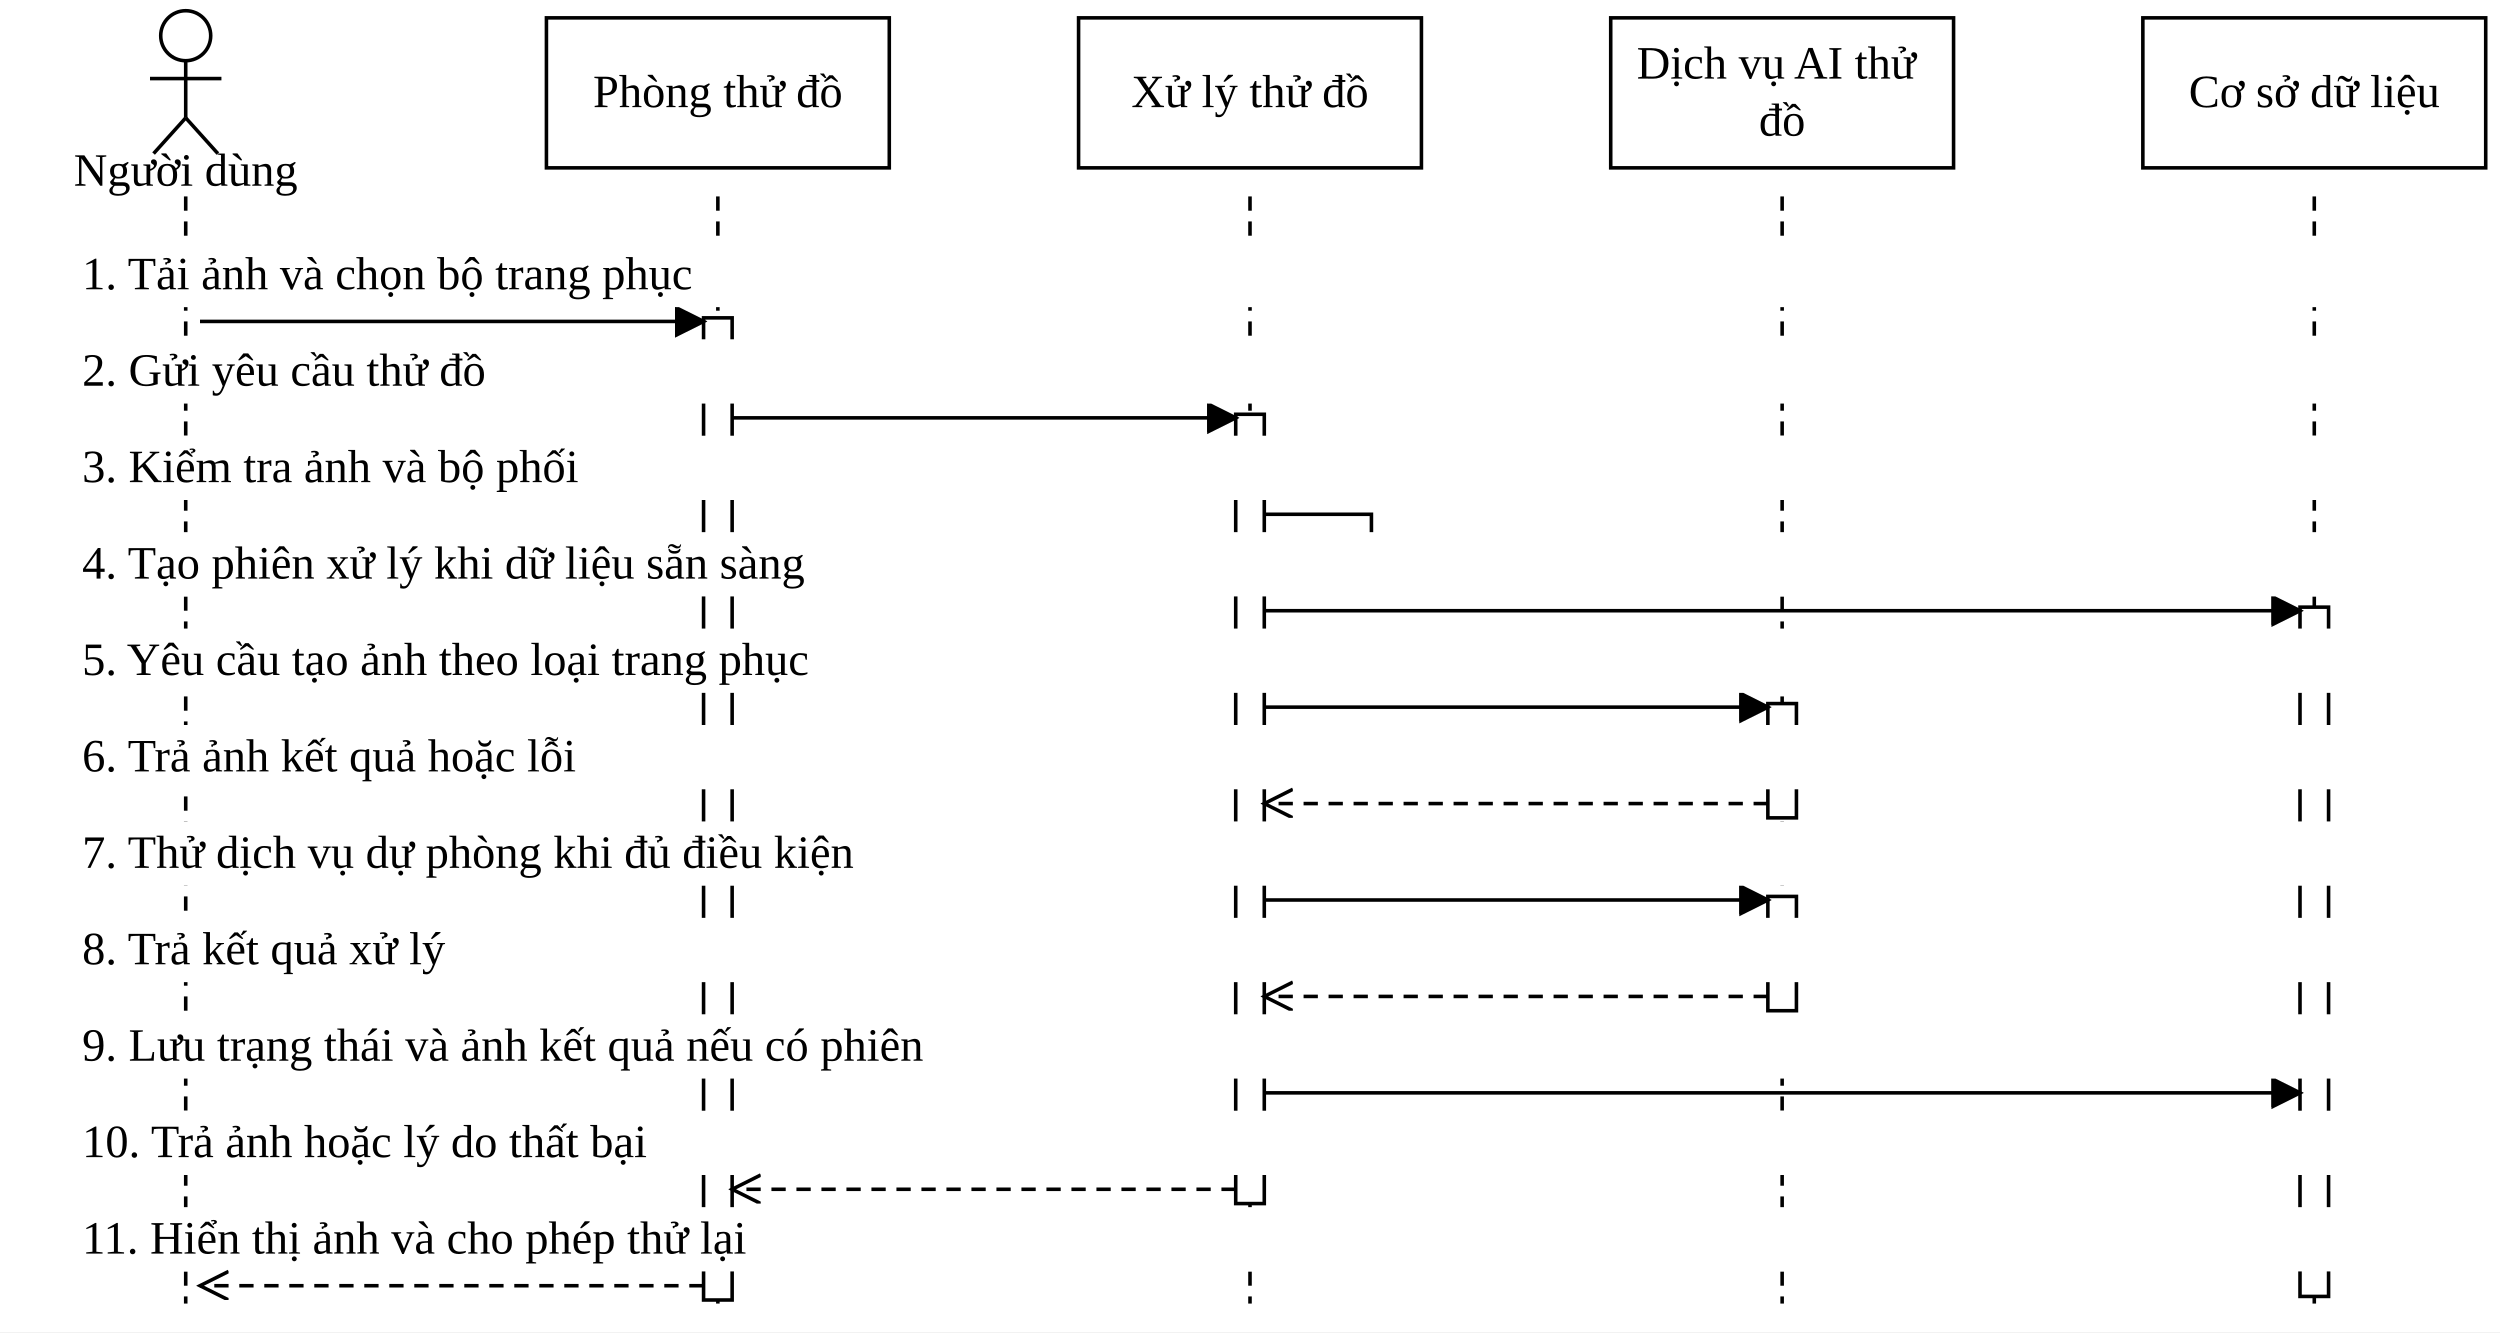
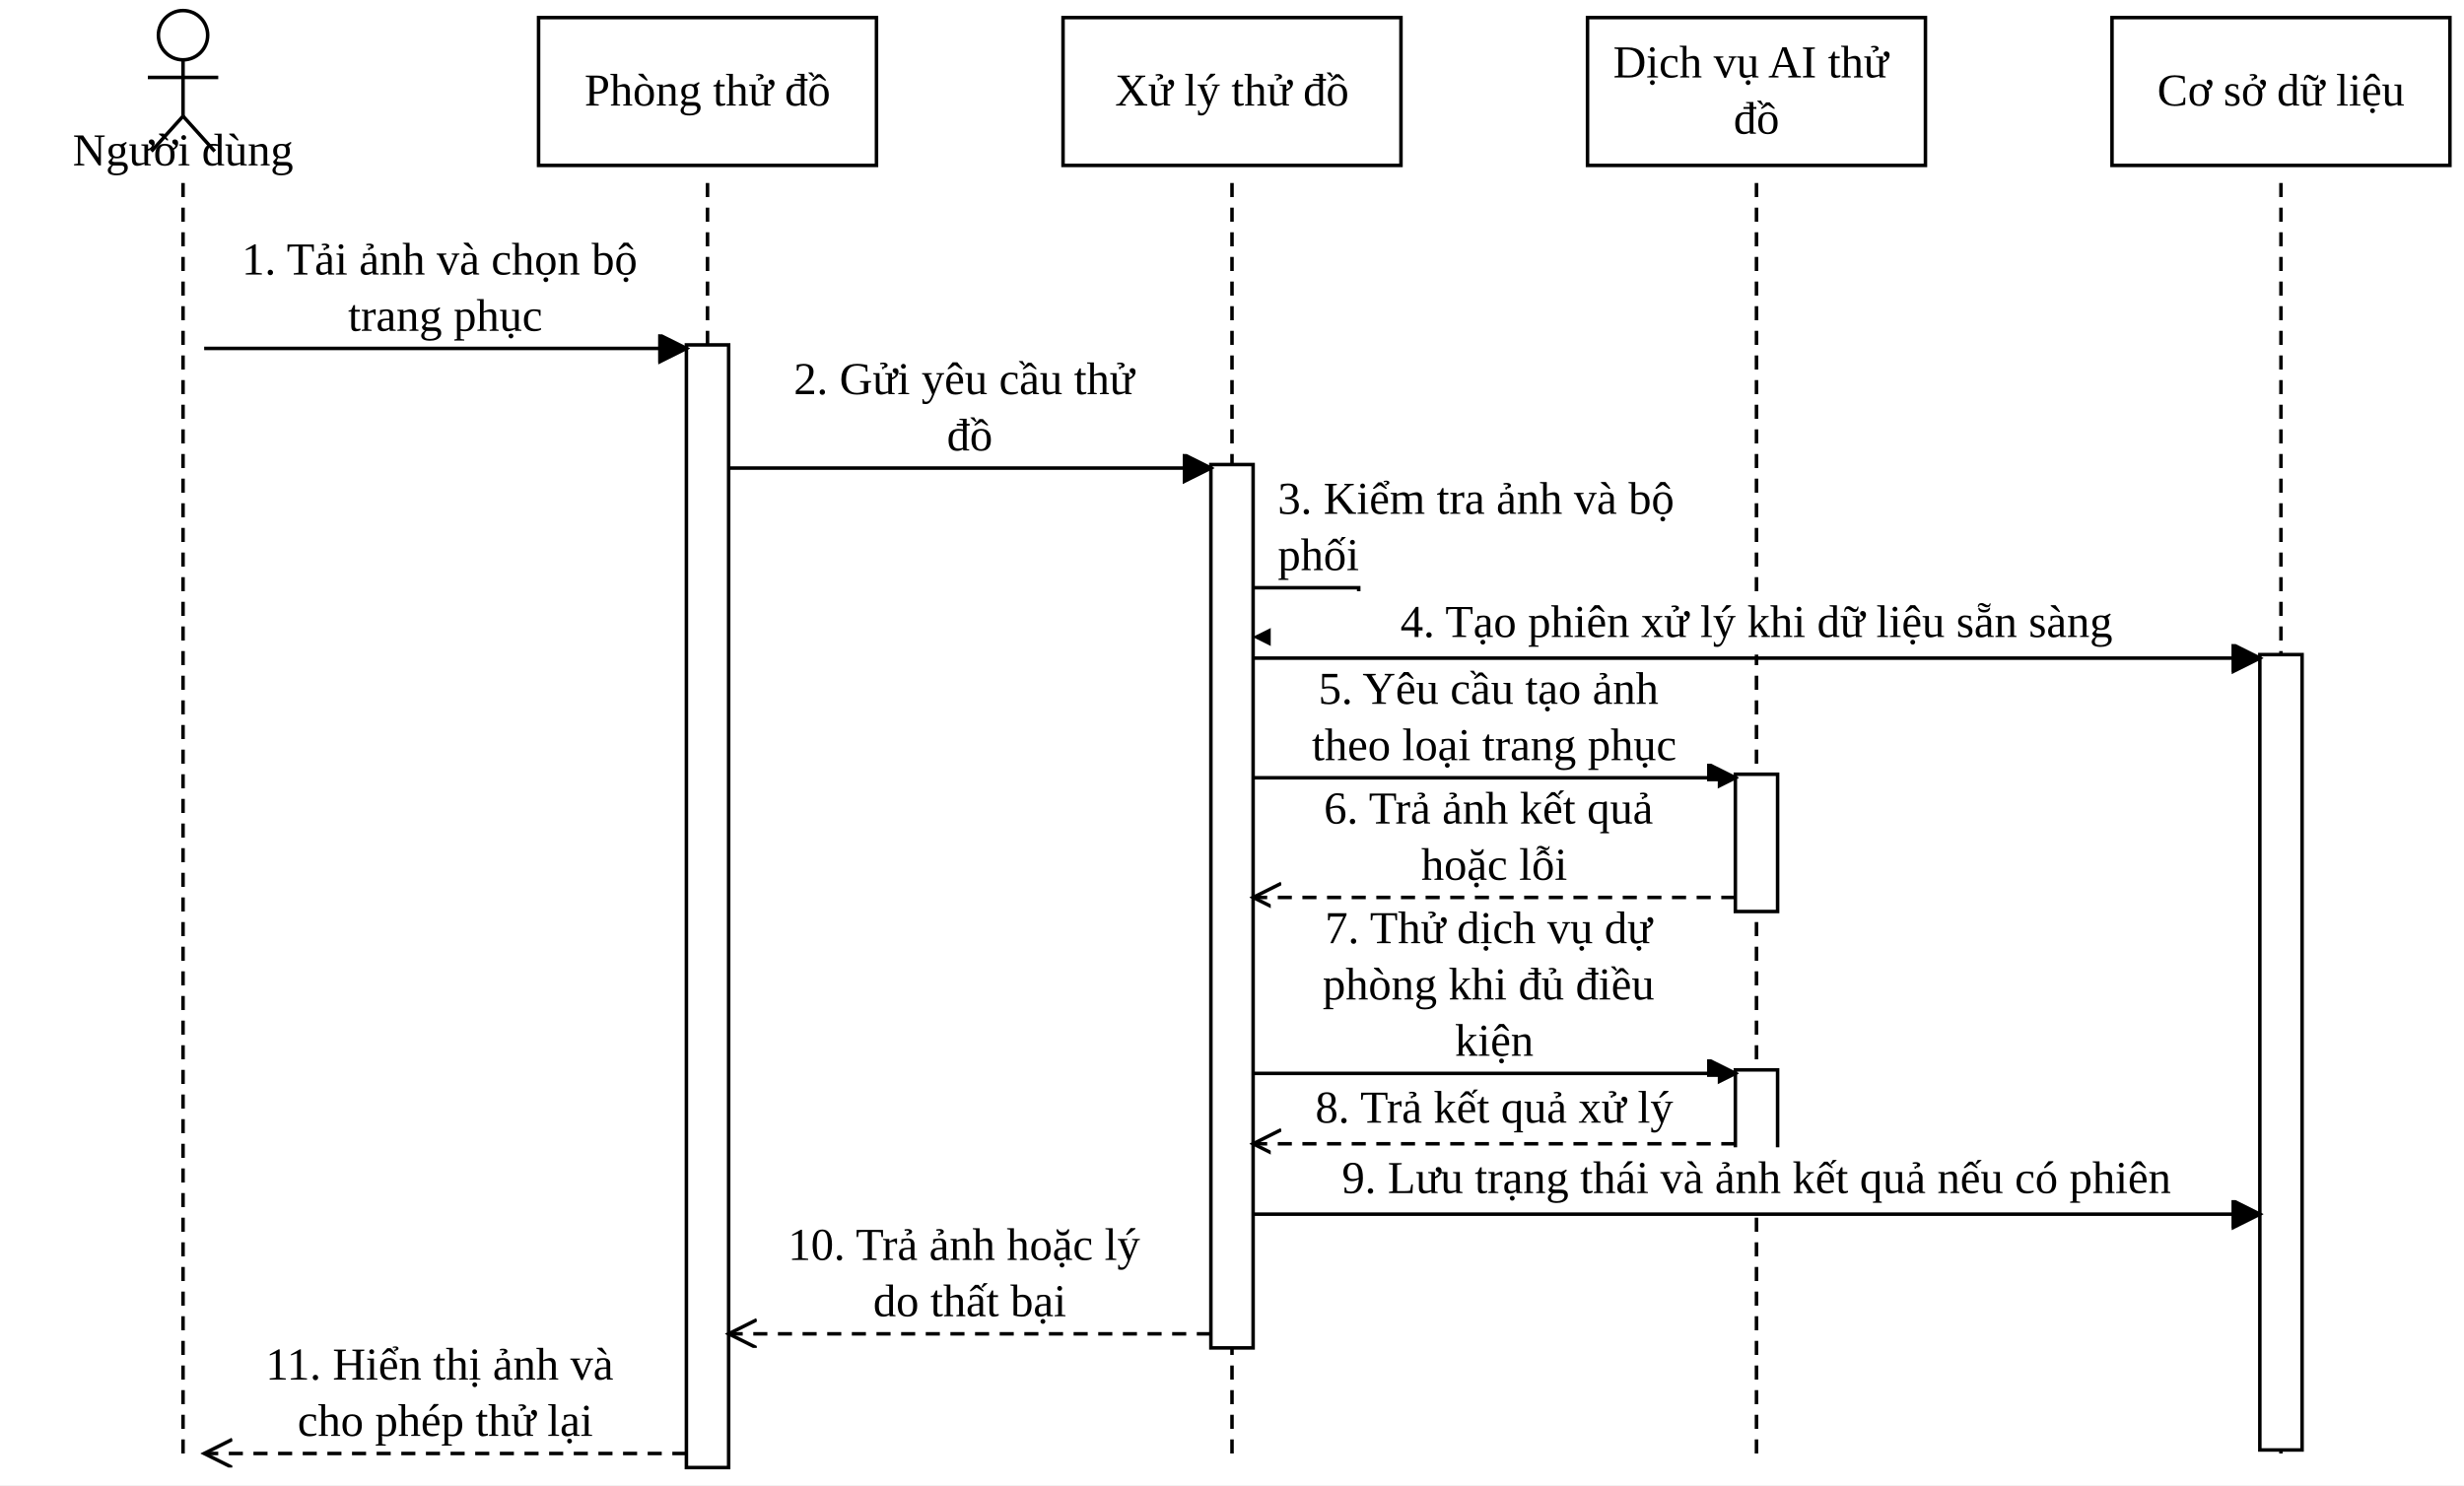
- <svg xmlns="http://www.w3.org/2000/svg" width="700" height="373" viewBox="0 0 700 373">
+ <svg xmlns="http://www.w3.org/2000/svg" width="700" height="422" viewBox="0 0 700 422">
  <rect width="100%" height="100%" fill="white" />
  <defs>
    <marker id="filled" viewBox="0 0 9 9" refX="8" refY="4" markerWidth="9" markerHeight="9" orient="auto" markerUnits="userSpaceOnUse">
      <path d="M 0 0 L 8 4 L 0 8 Z" fill="black" stroke="black" stroke-width="1.0" />
    </marker>
    <marker id="open" viewBox="0 0 9 9" refX="8" refY="4" markerWidth="9" markerHeight="9" orient="auto" markerUnits="userSpaceOnUse">
      <path d="M 0 0 L 8 4 L 0 8" fill="none" stroke="black" stroke-width="1.0" />
    </marker>
    <marker id="triangle" viewBox="0 0 9 9" refX="8" refY="4" markerWidth="9" markerHeight="9" orient="auto" markerUnits="userSpaceOnUse">
      <path d="M 0 0 L 8 4 L 0 8 Z" fill="white" stroke="black" stroke-width="1.0" />
    </marker>
  </defs>
-   <polyline stroke="black" stroke-width="1.0" fill="none" stroke-dasharray="4 3" points="52.0,55 52.0,365" />
-   <polyline stroke="black" stroke-width="1.0" fill="none" stroke-dasharray="4 3" points="201.0,55 201.0,365" />
-   <polyline stroke="black" stroke-width="1.0" fill="none" stroke-dasharray="4 3" points="350.0,55 350.0,365" />
-   <polyline stroke="black" stroke-width="1.0" fill="none" stroke-dasharray="4 3" points="499.0,55 499.0,365" />
-   <polyline stroke="black" stroke-width="1.0" fill="none" stroke-dasharray="4 3" points="648.0,55 648.0,365" />
-   <rect stroke="black" stroke-width="1.0" fill="white" x="495.0" y="197" width="8" height="32" />
-   <rect stroke="black" stroke-width="1.0" fill="white" x="495.0" y="251" width="8" height="32" />
-   <rect stroke="black" stroke-width="1.0" fill="white" x="346.0" y="116" width="8" height="221" />
-   <rect stroke="black" stroke-width="1.0" fill="white" x="197.0" y="89" width="8" height="275" />
-   <rect stroke="black" stroke-width="1.0" fill="white" x="644.0" y="170" width="8" height="193" />
-   <rect x="18" y="68" width="664" height="18" fill="white" />
-   <text x="23" y="81.0" text-anchor="start" font-family="Times New Roman" font-size="13" font-weight="normal" font-style="normal" fill="black">
-     <tspan x="23" dy="0">1. Tải ảnh và chọn bộ trang phục</tspan>
+   <polyline stroke="black" stroke-width="1.0" fill="none" stroke-dasharray="4 3" points="52.0,52 52.0,414" />
+   <polyline stroke="black" stroke-width="1.0" fill="none" stroke-dasharray="4 3" points="201.0,52 201.0,414" />
+   <polyline stroke="black" stroke-width="1.0" fill="none" stroke-dasharray="4 3" points="350.0,52 350.0,414" />
+   <polyline stroke="black" stroke-width="1.0" fill="none" stroke-dasharray="4 3" points="499.0,52 499.0,414" />
+   <polyline stroke="black" stroke-width="1.0" fill="none" stroke-dasharray="4 3" points="648.0,52 648.0,414" />
+   <rect stroke="black" stroke-width="1.0" fill="white" x="493.0" y="220" width="12" height="39" />
+   <rect stroke="black" stroke-width="1.0" fill="white" x="493.0" y="304" width="12" height="25" />
+   <rect stroke="black" stroke-width="1.0" fill="white" x="344.0" y="132" width="12" height="251" />
+   <rect stroke="black" stroke-width="1.0" fill="white" x="195.0" y="98" width="12" height="319" />
+   <rect stroke="black" stroke-width="1.0" fill="white" x="642.0" y="186" width="12" height="226" />
+   <rect x="63.0" y="66" width="127.0" height="32" fill="white" />
+   <text x="126.5" y="78.0" text-anchor="middle" font-family="Times New Roman" font-size="13" font-weight="normal" font-style="normal" fill="black">
+     <tspan x="126.5" dy="0">1. Tải ảnh và chọn bộ</tspan>
+     <tspan x="126.5" dy="16">trang phục</tspan>
  </text>
-   <polyline stroke="black" stroke-width="1.0" fill="none" points="56.0,90 197.0,90" marker-end="url(#filled)" />
-   <rect x="18" y="95" width="664" height="18" fill="white" />
-   <text x="23" y="108.0" text-anchor="start" font-family="Times New Roman" font-size="13" font-weight="normal" font-style="normal" fill="black">
-     <tspan x="23" dy="0">2. Gửi yêu cầu thử đồ</tspan>
+   <polyline stroke="black" stroke-width="1.0" fill="none" points="58.0,99 195.0,99" marker-end="url(#filled)" />
+   <rect x="212.0" y="100" width="127.0" height="32" fill="white" />
+   <text x="275.5" y="112.0" text-anchor="middle" font-family="Times New Roman" font-size="13" font-weight="normal" font-style="normal" fill="black">
+     <tspan x="275.5" dy="0">2. Gửi yêu cầu thử</tspan>
+     <tspan x="275.5" dy="16">đồ</tspan>
  </text>
-   <polyline stroke="black" stroke-width="1.0" fill="none" points="205.0,117 346.0,117" marker-end="url(#filled)" />
-   <rect x="18" y="122" width="664" height="18" fill="white" />
-   <text x="23" y="135.0" text-anchor="start" font-family="Times New Roman" font-size="13" font-weight="normal" font-style="normal" fill="black">
-     <tspan x="23" dy="0">3. Kiểm tra ảnh và bộ phối</tspan>
+   <polyline stroke="black" stroke-width="1.0" fill="none" points="207.0,133 344.0,133" marker-end="url(#filled)" />
+   <rect x="358.0" y="134" width="136" height="32" fill="white" />
+   <text x="363.0" y="146.0" text-anchor="start" font-family="Times New Roman" font-size="13" font-weight="normal" font-style="normal" fill="black">
+     <tspan x="363.0" dy="0">3. Kiểm tra ảnh và bộ</tspan>
+     <tspan x="363.0" dy="16">phối</tspan>
  </text>
-   <polyline stroke="black" stroke-width="1.0" fill="none" points="354.0,144 384.0,144 384.0,156 355.0,156" marker-end="url(#filled)" />
-   <rect x="18" y="149" width="664" height="18" fill="white" />
-   <text x="23" y="162.0" text-anchor="start" font-family="Times New Roman" font-size="13" font-weight="normal" font-style="normal" fill="black">
-     <tspan x="23" dy="0">4. Tạo phiên xử lý khi dữ liệu sẵn sàng</tspan>
+   <polyline stroke="black" stroke-width="1.0" fill="none" points="356.0,167 386.0,167 386.0,181 357.0,181" marker-end="url(#filled)" />
+   <rect x="361.0" y="168" width="276.0" height="18" fill="white" />
+   <text x="499.0" y="181.0" text-anchor="middle" font-family="Times New Roman" font-size="13" font-weight="normal" font-style="normal" fill="black">
+     <tspan x="499.0" dy="0">4. Tạo phiên xử lý khi dữ liệu sẵn sàng</tspan>
  </text>
-   <polyline stroke="black" stroke-width="1.0" fill="none" points="354.0,171 644.0,171" marker-end="url(#filled)" />
-   <rect x="18" y="176" width="664" height="18" fill="white" />
-   <text x="23" y="189.0" text-anchor="start" font-family="Times New Roman" font-size="13" font-weight="normal" font-style="normal" fill="black">
-     <tspan x="23" dy="0">5. Yêu cầu tạo ảnh theo loại trang phục</tspan>
+   <polyline stroke="black" stroke-width="1.0" fill="none" points="356.0,187 642.0,187" marker-end="url(#filled)" />
+   <rect x="361.0" y="188" width="127.0" height="32" fill="white" />
+   <text x="424.5" y="200.0" text-anchor="middle" font-family="Times New Roman" font-size="13" font-weight="normal" font-style="normal" fill="black">
+     <tspan x="424.5" dy="0">5. Yêu cầu tạo ảnh</tspan>
+     <tspan x="424.5" dy="16">theo loại trang phục</tspan>
  </text>
-   <polyline stroke="black" stroke-width="1.0" fill="none" points="354.0,198 495.0,198" marker-end="url(#filled)" />
-   <rect x="18" y="203" width="664" height="18" fill="white" />
-   <text x="23" y="216.0" text-anchor="start" font-family="Times New Roman" font-size="13" font-weight="normal" font-style="normal" fill="black">
-     <tspan x="23" dy="0">6. Trả ảnh kết quả hoặc lỗi</tspan>
+   <polyline stroke="black" stroke-width="1.0" fill="none" points="356.0,221 493.0,221" marker-end="url(#filled)" />
+   <rect x="361.0" y="222" width="127.0" height="32" fill="white" />
+   <text x="424.5" y="234.0" text-anchor="middle" font-family="Times New Roman" font-size="13" font-weight="normal" font-style="normal" fill="black">
+     <tspan x="424.5" dy="0">6. Trả ảnh kết quả</tspan>
+     <tspan x="424.5" dy="16">hoặc lỗi</tspan>
  </text>
-   <polyline stroke="black" stroke-width="1.0" fill="none" stroke-dasharray="4 3" points="495.0,225 354.0,225" marker-end="url(#open)" />
-   <rect x="18" y="230" width="664" height="18" fill="white" />
-   <text x="23" y="243.0" text-anchor="start" font-family="Times New Roman" font-size="13" font-weight="normal" font-style="normal" fill="black">
-     <tspan x="23" dy="0">7. Thử dịch vụ dự phòng khi đủ điều kiện</tspan>
+   <polyline stroke="black" stroke-width="1.0" fill="none" stroke-dasharray="4 3" points="493.0,255 356.0,255" marker-end="url(#open)" />
+   <rect x="361.0" y="256" width="127.0" height="48" fill="white" />
+   <text x="424.5" y="268.0" text-anchor="middle" font-family="Times New Roman" font-size="13" font-weight="normal" font-style="normal" fill="black">
+     <tspan x="424.5" dy="0">7. Thử dịch vụ dự</tspan>
+     <tspan x="424.5" dy="16">phòng khi đủ điều</tspan>
+     <tspan x="424.5" dy="16">kiện</tspan>
  </text>
-   <polyline stroke="black" stroke-width="1.0" fill="none" points="354.0,252 495.0,252" marker-end="url(#filled)" />
-   <rect x="18" y="257" width="664" height="18" fill="white" />
-   <text x="23" y="270.0" text-anchor="start" font-family="Times New Roman" font-size="13" font-weight="normal" font-style="normal" fill="black">
-     <tspan x="23" dy="0">8. Trả kết quả xử lý</tspan>
+   <polyline stroke="black" stroke-width="1.0" fill="none" points="356.0,305 493.0,305" marker-end="url(#filled)" />
+   <rect x="361.0" y="306" width="127.0" height="18" fill="white" />
+   <text x="424.5" y="319.0" text-anchor="middle" font-family="Times New Roman" font-size="13" font-weight="normal" font-style="normal" fill="black">
+     <tspan x="424.5" dy="0">8. Trả kết quả xử lý</tspan>
  </text>
-   <polyline stroke="black" stroke-width="1.0" fill="none" stroke-dasharray="4 3" points="495.0,279 354.0,279" marker-end="url(#open)" />
-   <rect x="18" y="284" width="664" height="18" fill="white" />
-   <text x="23" y="297.0" text-anchor="start" font-family="Times New Roman" font-size="13" font-weight="normal" font-style="normal" fill="black">
-     <tspan x="23" dy="0">9. Lưu trạng thái và ảnh kết quả nếu có phiên</tspan>
+   <polyline stroke="black" stroke-width="1.0" fill="none" stroke-dasharray="4 3" points="493.0,325 356.0,325" marker-end="url(#open)" />
+   <rect x="361.0" y="326" width="276.0" height="18" fill="white" />
+   <text x="499.0" y="339.0" text-anchor="middle" font-family="Times New Roman" font-size="13" font-weight="normal" font-style="normal" fill="black">
+     <tspan x="499.0" dy="0">9. Lưu trạng thái và ảnh kết quả nếu có phiên</tspan>
  </text>
-   <polyline stroke="black" stroke-width="1.0" fill="none" points="354.0,306 644.0,306" marker-end="url(#filled)" />
-   <rect x="18" y="311" width="664" height="18" fill="white" />
-   <text x="23" y="324.0" text-anchor="start" font-family="Times New Roman" font-size="13" font-weight="normal" font-style="normal" fill="black">
-     <tspan x="23" dy="0">10. Trả ảnh hoặc lý do thất bại</tspan>
+   <polyline stroke="black" stroke-width="1.0" fill="none" points="356.0,345 642.0,345" marker-end="url(#filled)" />
+   <rect x="212.0" y="346" width="127.0" height="32" fill="white" />
+   <text x="275.5" y="358.0" text-anchor="middle" font-family="Times New Roman" font-size="13" font-weight="normal" font-style="normal" fill="black">
+     <tspan x="275.5" dy="0">10. Trả ảnh hoặc lý</tspan>
+     <tspan x="275.5" dy="16">do thất bại</tspan>
  </text>
-   <polyline stroke="black" stroke-width="1.0" fill="none" stroke-dasharray="4 3" points="346.0,333 205.0,333" marker-end="url(#open)" />
-   <rect x="18" y="338" width="664" height="18" fill="white" />
-   <text x="23" y="351.0" text-anchor="start" font-family="Times New Roman" font-size="13" font-weight="normal" font-style="normal" fill="black">
-     <tspan x="23" dy="0">11. Hiển thị ảnh và cho phép thử lại</tspan>
+   <polyline stroke="black" stroke-width="1.0" fill="none" stroke-dasharray="4 3" points="344.0,379 207.0,379" marker-end="url(#open)" />
+   <rect x="63.0" y="380" width="127.0" height="32" fill="white" />
+   <text x="126.5" y="392.0" text-anchor="middle" font-family="Times New Roman" font-size="13" font-weight="normal" font-style="normal" fill="black">
+     <tspan x="126.5" dy="0">11. Hiển thị ảnh và</tspan>
+     <tspan x="126.5" dy="16">cho phép thử lại</tspan>
  </text>
-   <polyline stroke="black" stroke-width="1.0" fill="none" stroke-dasharray="4 3" points="197.0,360 56.0,360" marker-end="url(#open)" />
+   <polyline stroke="black" stroke-width="1.0" fill="none" stroke-dasharray="4 3" points="195.0,413 58.0,413" marker-end="url(#open)" />
  <ellipse stroke="black" stroke-width="1.0" fill="white" cx="52.0" cy="10.0" rx="7.0" ry="7.0" />
  <polyline stroke="black" stroke-width="1.0" fill="none" points="52.0,17 52.0,33" />
  <polyline stroke="black" stroke-width="1.0" fill="none" points="42.0,22 62.0,22" />
  <polyline stroke="black" stroke-width="1.0" fill="none" points="52.0,33 43.0,43" />
  <polyline stroke="black" stroke-width="1.0" fill="none" points="52.0,33 61.0,43" />
-   <text x="52.0" y="52.0" text-anchor="middle" font-family="Times New Roman" font-size="13" font-weight="normal" font-style="normal" fill="black">
+   <text x="52.0" y="47.0" text-anchor="middle" font-family="Times New Roman" font-size="13" font-weight="normal" font-style="normal" fill="black">
    <tspan x="52.0" dy="0">Người dùng</tspan>
  </text>
  <rect stroke="black" stroke-width="1.0" fill="white" x="153.0" y="5" width="96" height="42" />
  <text x="201.0" y="30.0" text-anchor="middle" font-family="Times New Roman" font-size="13" font-weight="normal" font-style="normal" fill="black">
    <tspan x="201.0" dy="0">Phòng thử đồ</tspan>
  </text>
  <rect stroke="black" stroke-width="1.0" fill="white" x="302.0" y="5" width="96" height="42" />
  <text x="350.0" y="30.0" text-anchor="middle" font-family="Times New Roman" font-size="13" font-weight="normal" font-style="normal" fill="black">
    <tspan x="350.0" dy="0">Xử lý thử đồ</tspan>
  </text>
  <rect stroke="black" stroke-width="1.0" fill="white" x="451.0" y="5" width="96" height="42" />
  <text x="499.0" y="22.0" text-anchor="middle" font-family="Times New Roman" font-size="13" font-weight="normal" font-style="normal" fill="black">
    <tspan x="499.0" dy="0">Dịch vụ AI thử</tspan>
    <tspan x="499.0" dy="16">đồ</tspan>
  </text>
  <rect stroke="black" stroke-width="1.0" fill="white" x="600.0" y="5" width="96" height="42" />
  <text x="648.0" y="30.0" text-anchor="middle" font-family="Times New Roman" font-size="13" font-weight="normal" font-style="normal" fill="black">
    <tspan x="648.0" dy="0">Cơ sở dữ liệu</tspan>
  </text>
</svg>
